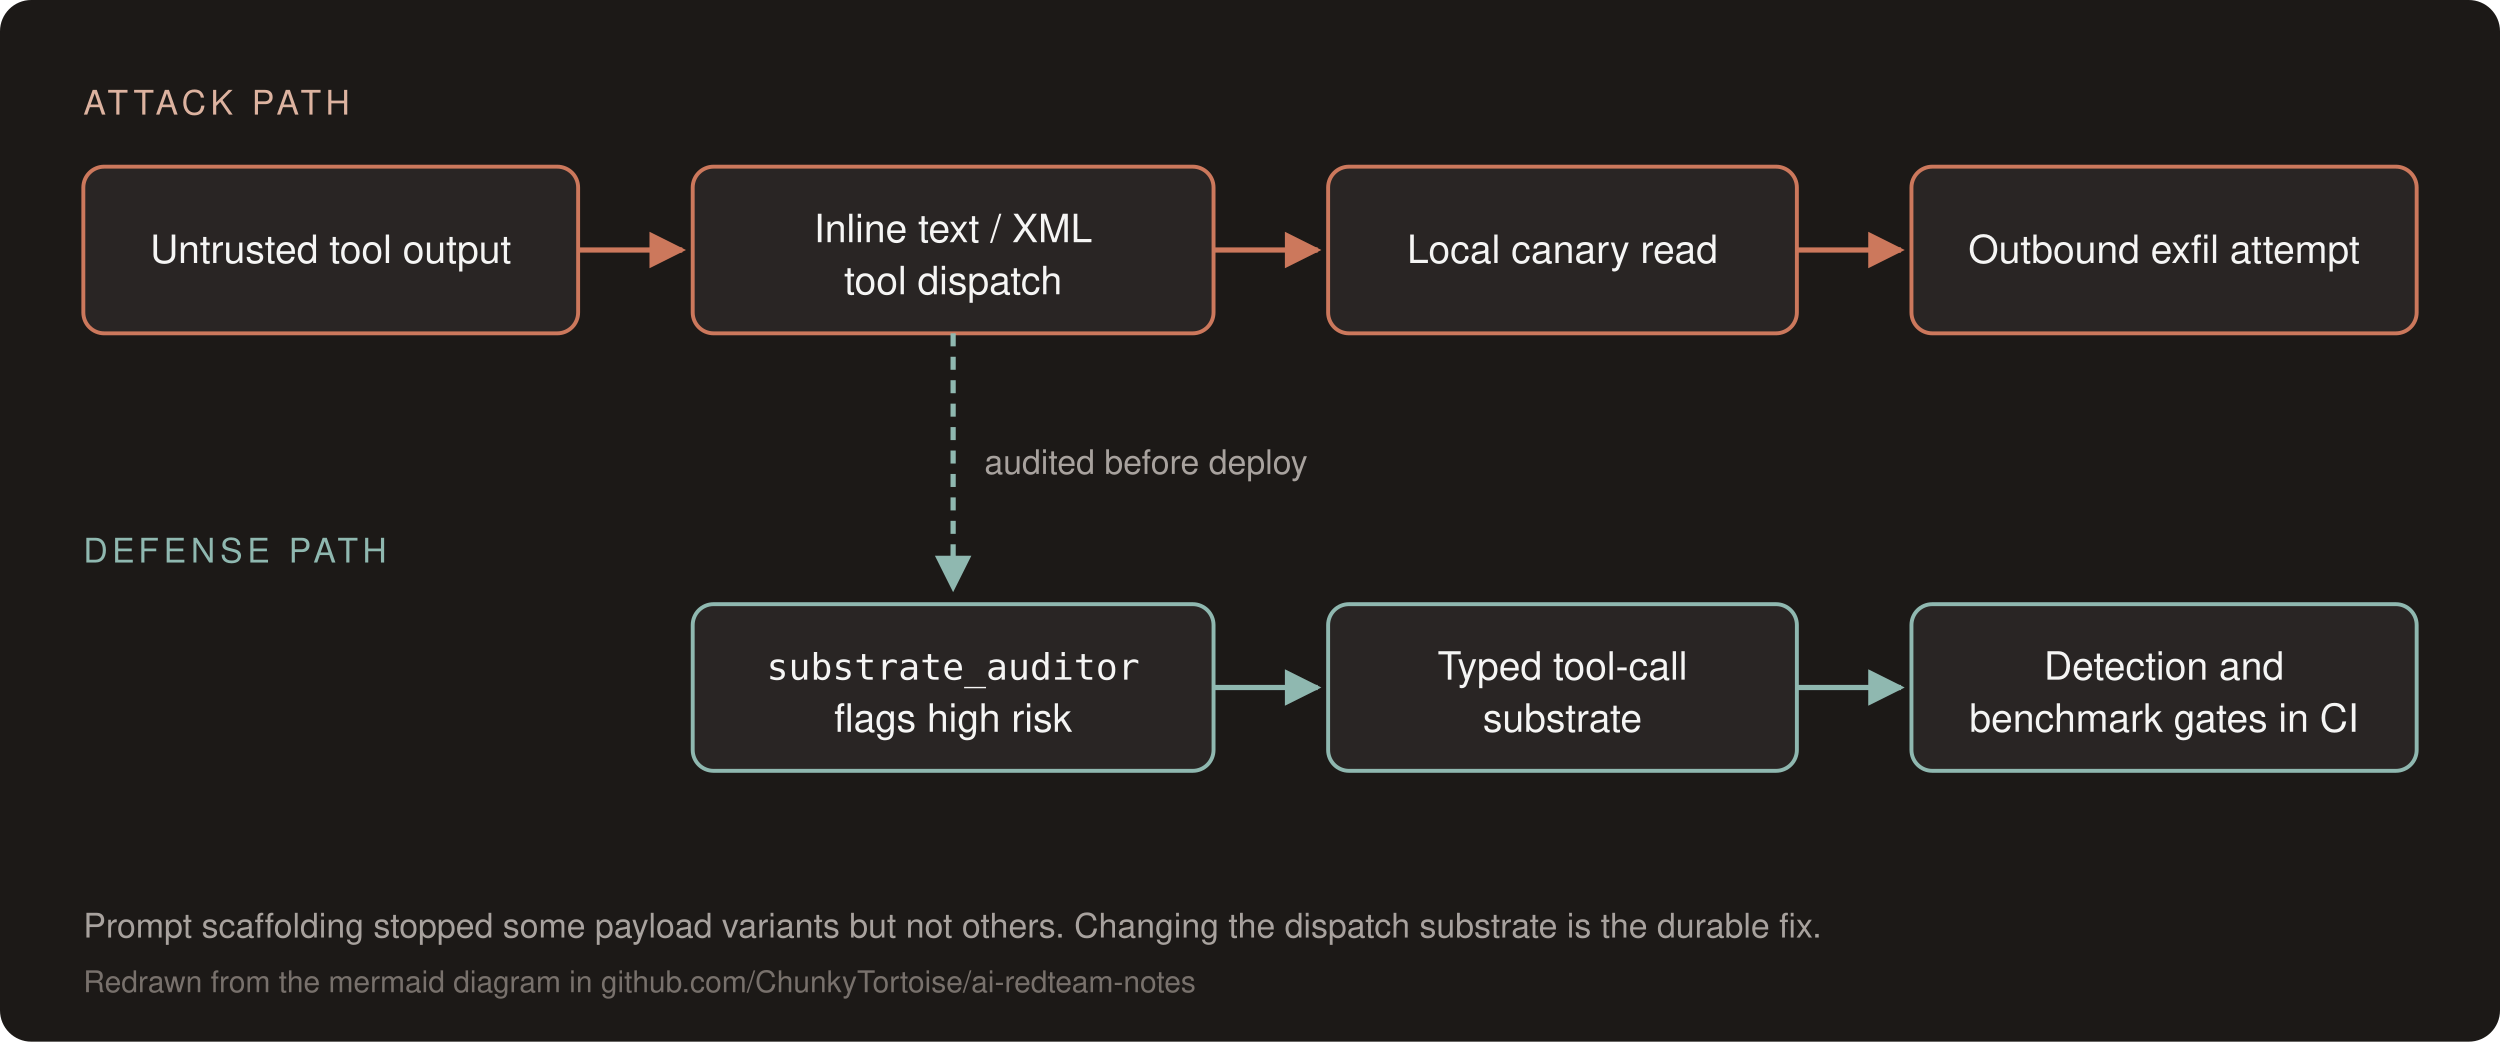
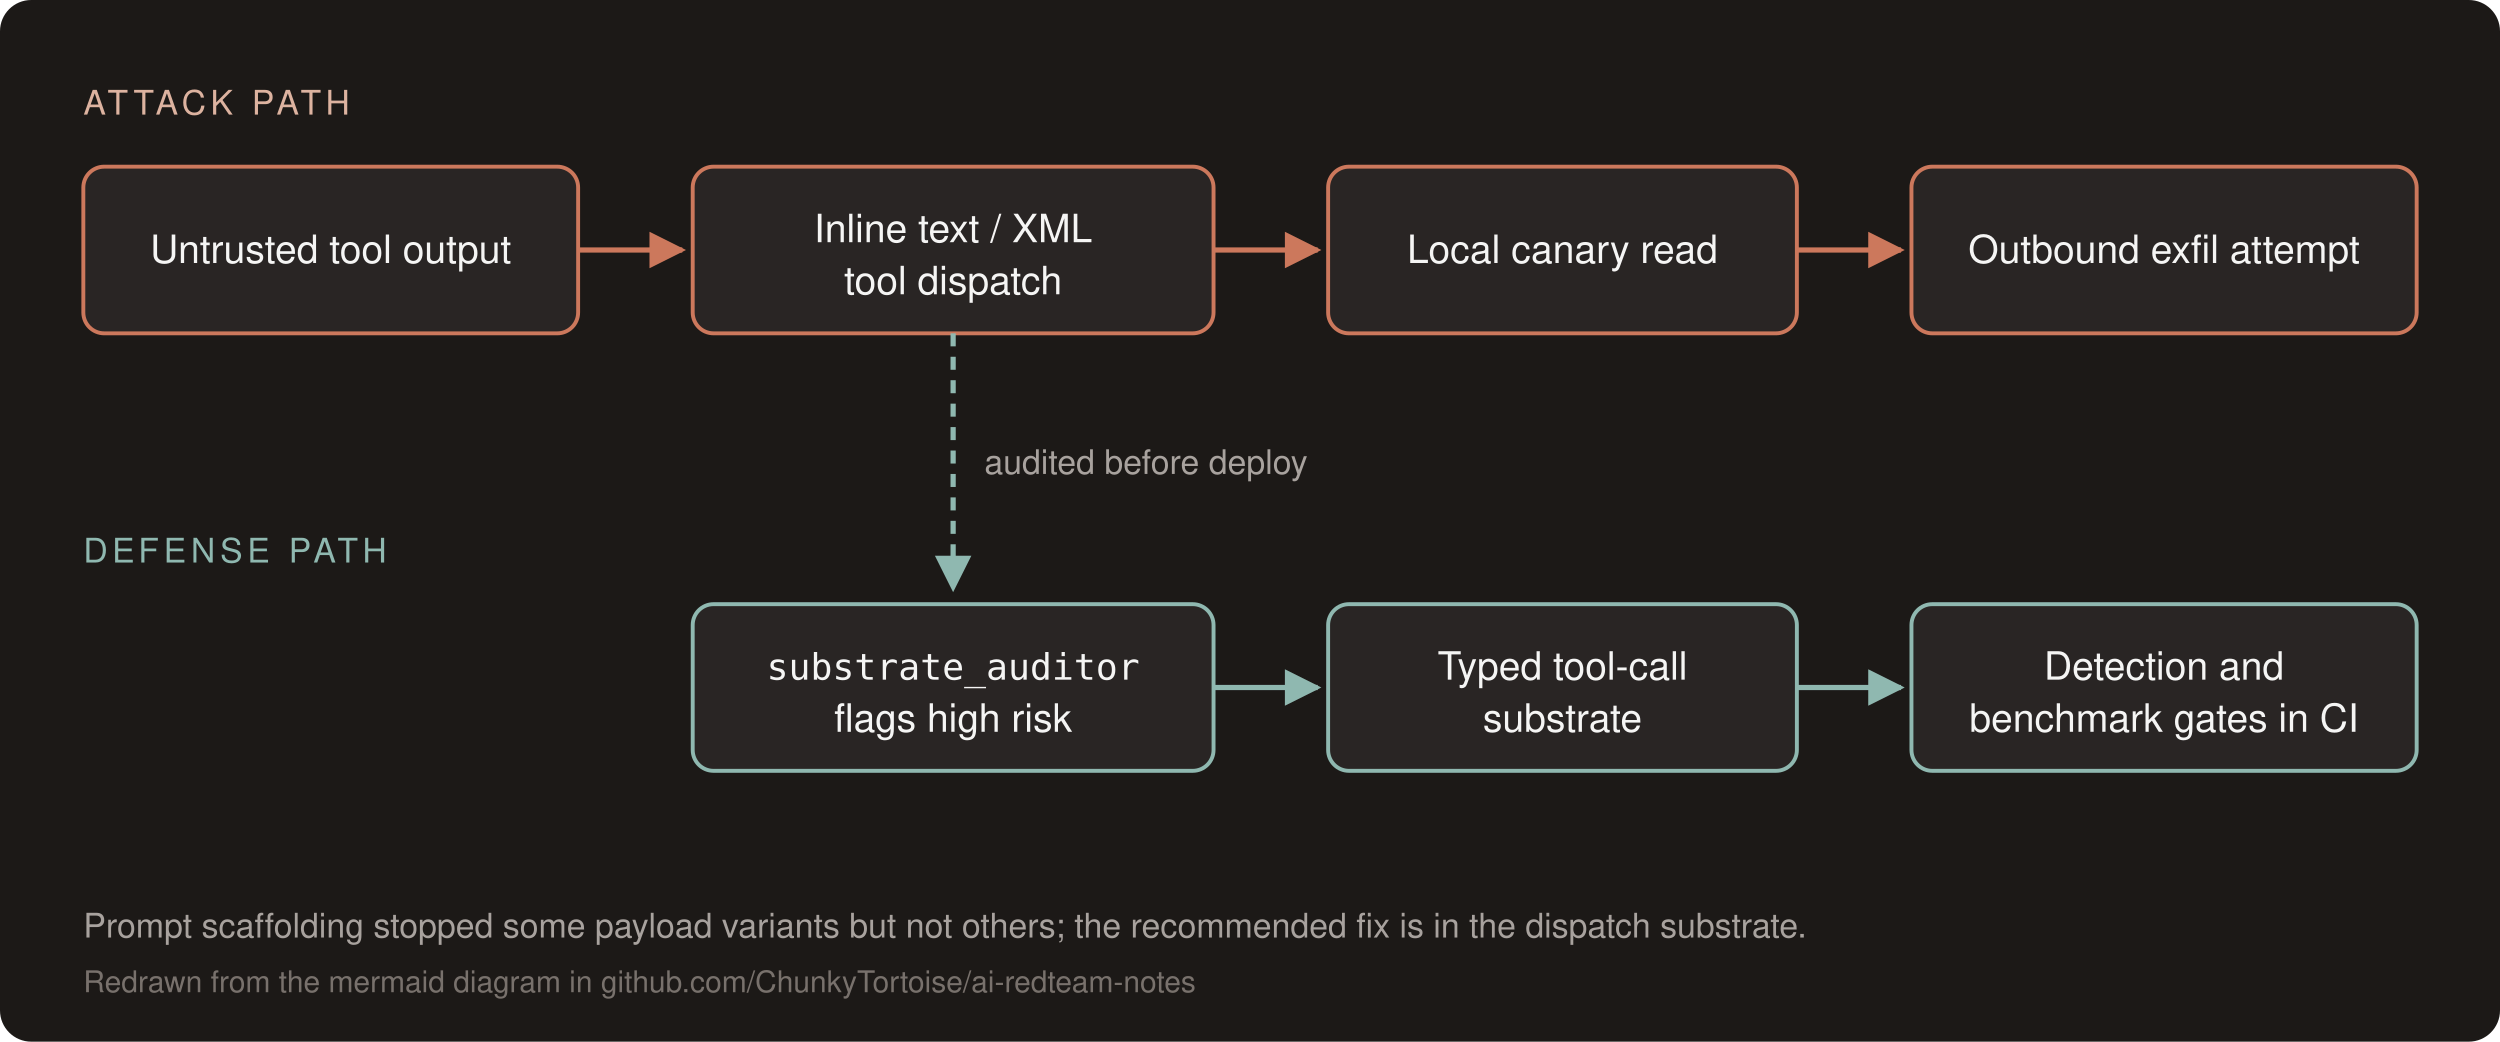
<svg xmlns="http://www.w3.org/2000/svg" width="960" height="400" viewBox="0 0 960 400" role="img" aria-labelledby="t d" font-family="system-ui, -apple-system, 'Segoe UI', Helvetica, Arial, sans-serif">
  <rect width="960" height="400" rx="12" fill="#1c1917" />
  <defs>
    <marker id="ah" viewBox="0 0 10 10" refX="9" refY="5" markerWidth="7" markerHeight="7" orient="auto-start-reverse">
      <path d="M0,0 L10,5 L0,10 z" fill="#cc785c" />
    </marker>
    <marker id="dh" viewBox="0 0 10 10" refX="9" refY="5" markerWidth="7" markerHeight="7" orient="auto-start-reverse">
      <path d="M0,0 L10,5 L0,10 z" fill="#8fb8b0" />
    </marker>
  </defs>
  <text x="32" y="44" font-size="13" letter-spacing="1.8" fill="#ddb3a0">ATTACK PATH</text>
  <g font-size="15" fill="#f5f5f4" text-anchor="middle">
    <rect x="32" y="64" width="190" height="64" rx="8" fill="#292524" stroke="#cc785c" stroke-width="1.5" />
    <text x="127" y="101">Untrusted tool output</text>
    <rect x="266" y="64" width="200" height="64" rx="8" fill="#292524" stroke="#cc785c" stroke-width="1.5" />
    <text x="366" y="93">Inline text / XML</text>
    <text x="366" y="113">tool dispatch</text>
    <rect x="510" y="64" width="180" height="64" rx="8" fill="#292524" stroke="#cc785c" stroke-width="1.5" />
    <text x="600" y="101">Local canary read</text>
    <rect x="734" y="64" width="194" height="64" rx="8" fill="#292524" stroke="#cc785c" stroke-width="1.5" />
    <text x="831" y="101">Outbound exfil attempt</text>
  </g>
  <g stroke="#cc785c" stroke-width="2" fill="none">
    <line x1="222" y1="96" x2="262" y2="96" marker-end="url(#ah)" />
    <line x1="466" y1="96" x2="506" y2="96" marker-end="url(#ah)" />
    <line x1="690" y1="96" x2="730" y2="96" marker-end="url(#ah)" />
  </g>
  <line x1="366" y1="128" x2="366" y2="226" stroke="#8fb8b0" stroke-width="2" stroke-dasharray="5 4" marker-end="url(#dh)" />
  <text x="378" y="182" font-size="13" fill="#a8a29e">audited before deploy</text>
  <text x="32" y="216" font-size="13" letter-spacing="1.8" fill="#8fb8b0">DEFENSE PATH</text>
  <g font-size="15" fill="#f5f5f4" text-anchor="middle">
    <rect x="266" y="232" width="200" height="64" rx="8" fill="#292524" stroke="#8fb8b0" stroke-width="1.5" />
    <text x="366" y="261" font-family="'JetBrains Mono', ui-monospace, monospace" font-size="14">substrate_auditor</text>
    <text x="366" y="281">flags high risk</text>
    <rect x="510" y="232" width="180" height="64" rx="8" fill="#292524" stroke="#8fb8b0" stroke-width="1.5" />
    <text x="600" y="261">Typed tool-call</text>
    <text x="600" y="281">substrate</text>
    <rect x="734" y="232" width="194" height="64" rx="8" fill="#292524" stroke="#8fb8b0" stroke-width="1.5" />
    <text x="831" y="261">Detection and</text>
    <text x="831" y="281">benchmark gates in CI</text>
  </g>
  <g stroke="#8fb8b0" stroke-width="2" fill="none">
    <line x1="466" y1="264" x2="506" y2="264" marker-end="url(#dh)" />
    <line x1="690" y1="264" x2="730" y2="264" marker-end="url(#dh)" />
  </g>
-   <text x="32" y="360" font-size="13" fill="#a8a29e">Prompt scaffolding stopped some payload variants but not others. Changing the dispatch substrate is the durable fix.</text>
+   <text x="32" y="360" font-size="13" fill="#a8a29e">Prompt scaffolding stopped some payload variants but not others; the recommended fix is in the dispatch substrate.</text>
  <text x="32" y="381" font-size="11.5" fill="#78716c">Redrawn from the mermaid diagram in github.com/ChunkyTortoise/ai-redteam-notes</text>
</svg>
